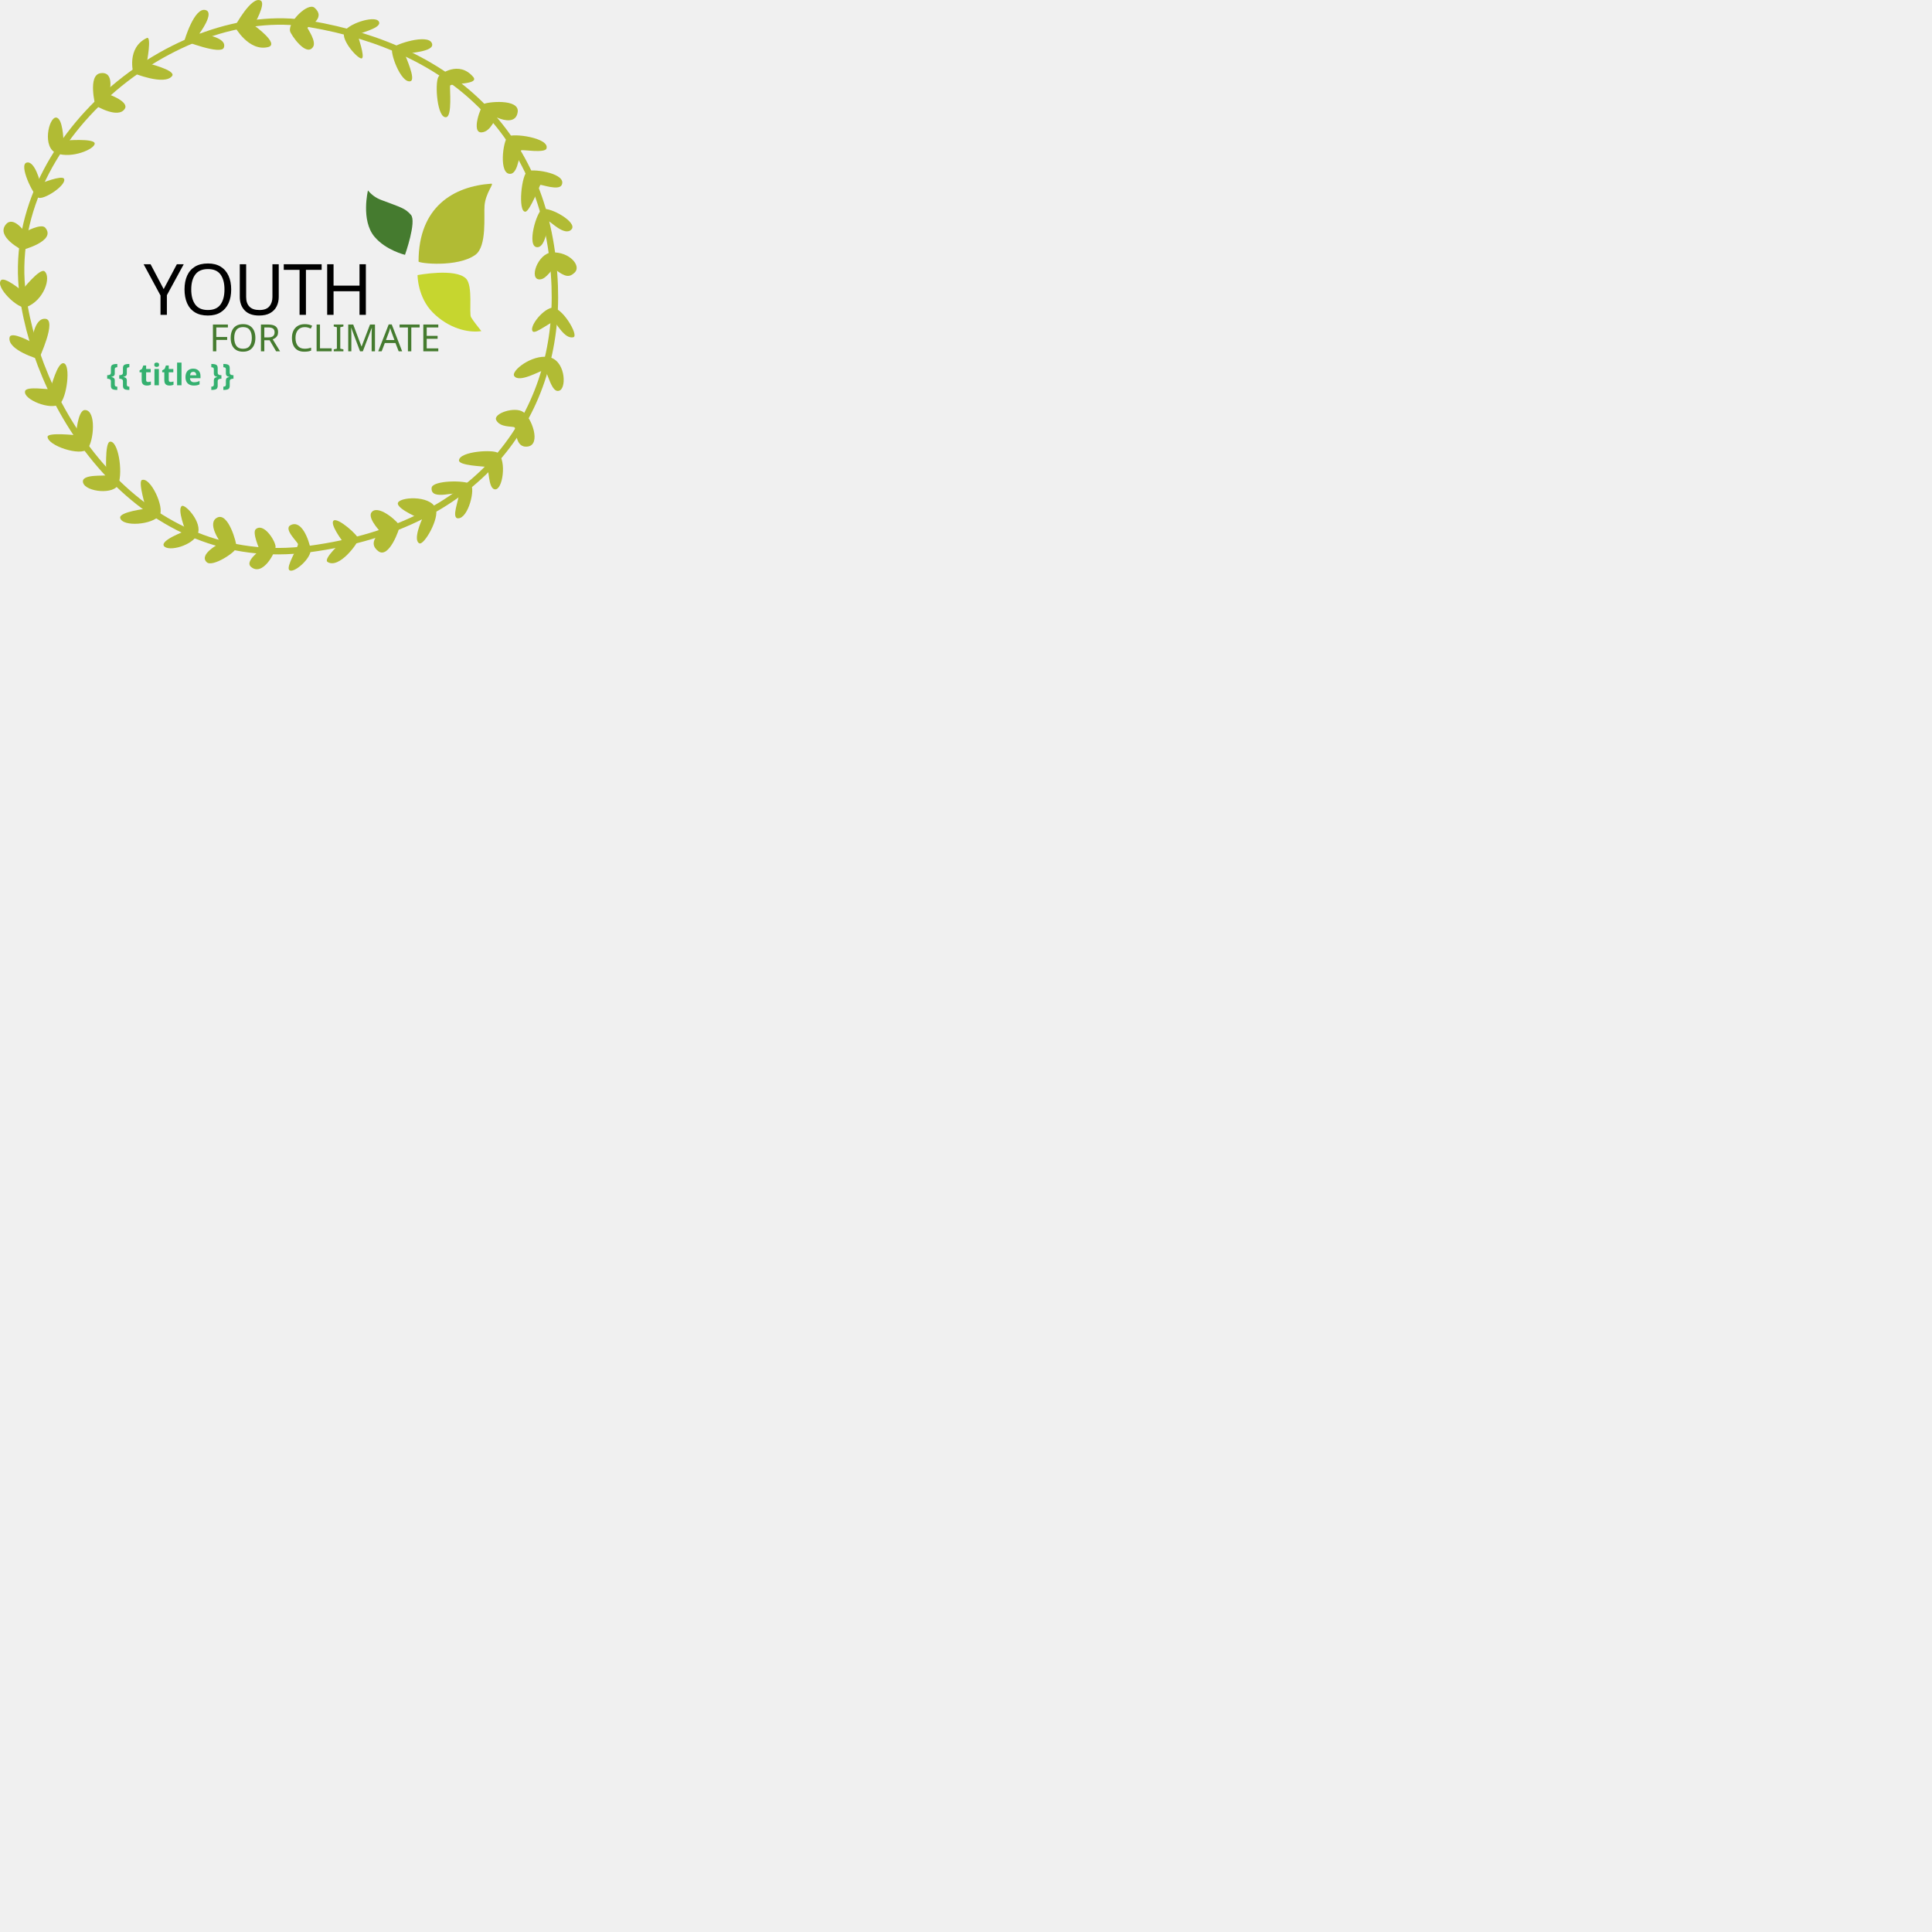
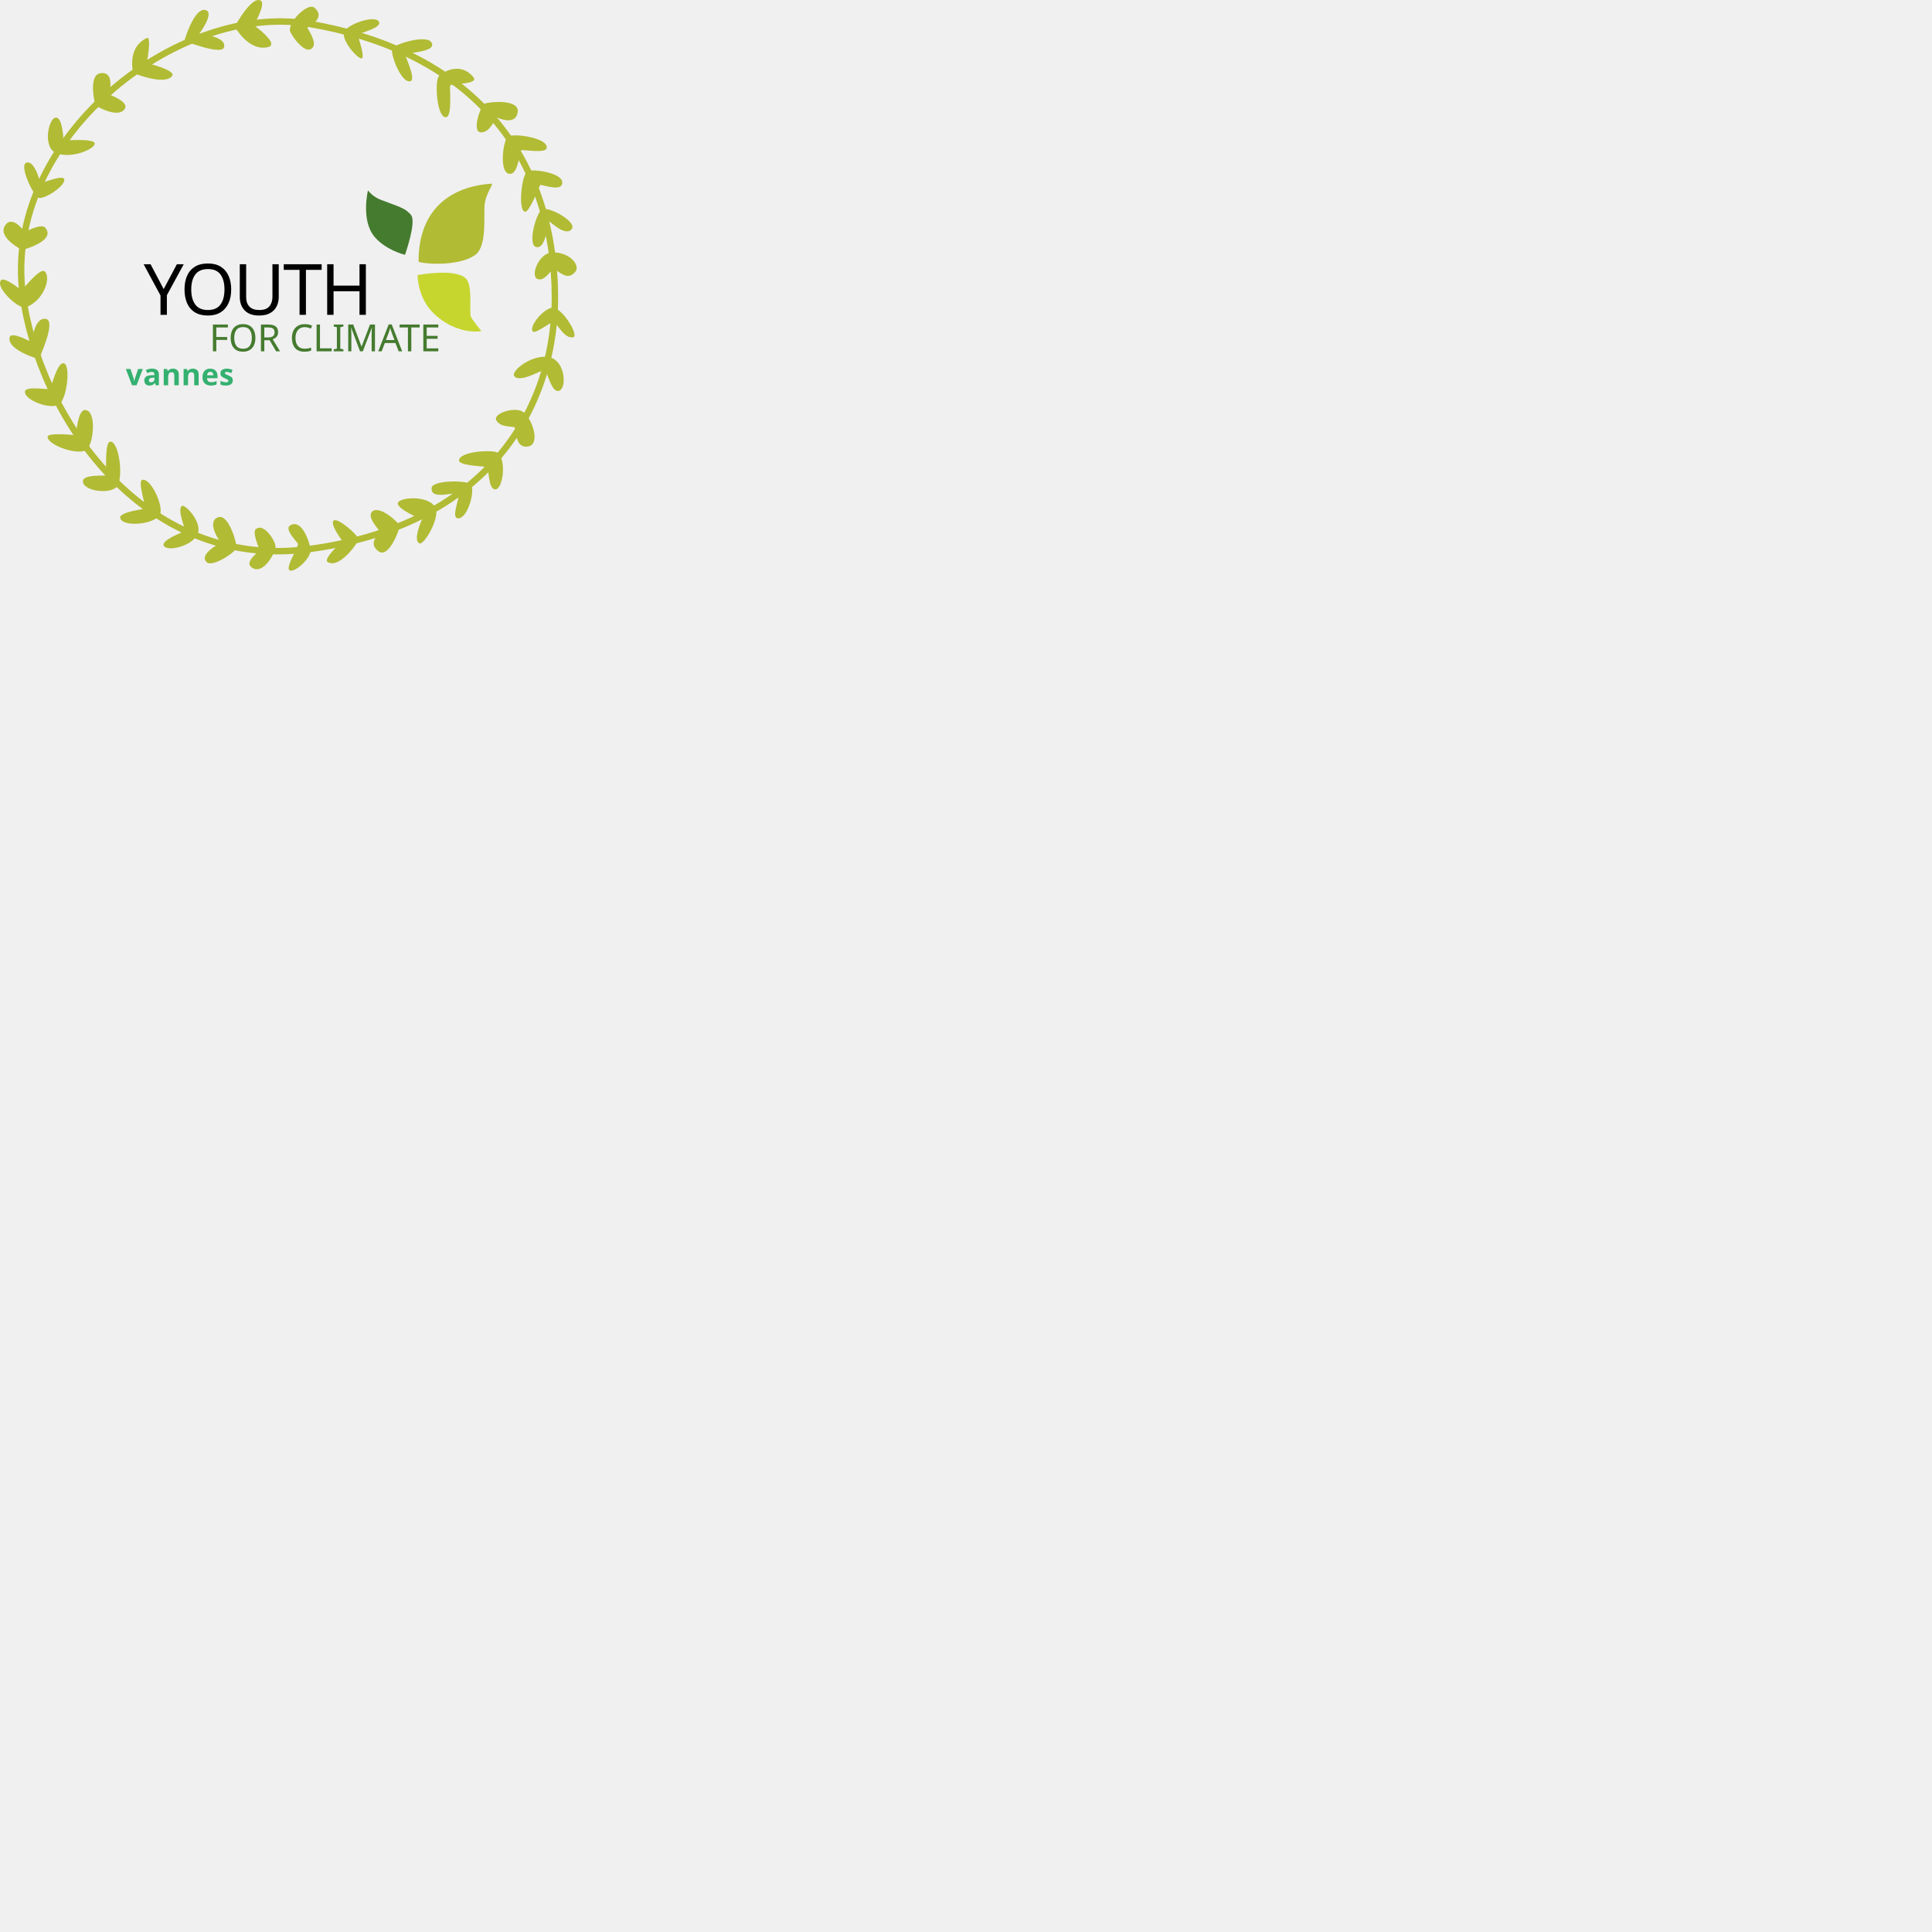
<svg xmlns="http://www.w3.org/2000/svg" width="100%" height="100%" viewBox="0 0 1500 1500" version="1.1" xml:space="preserve" style="fill-rule:evenodd;clip-rule:evenodd;stroke-linecap:round;stroke-linejoin:round;stroke-miterlimit:1.5;">
  <defs id="defs205" />
  <style class="font-sheet">
              
              .cls-1 {
        font-size: 23.15px;
        fill: #34b06f;
        font-family: Gotham-Bold, Gotham;
        font-weight: 700;
        letter-spacing: 0.01em;
      }
      .cls-2 {
        font-size: 29.12px;
        letter-spacing: -0.01em;
      }
      .cls-2,
      .cls-6 {
        fill: #457b2f;
      }
      .cls-2,
      .cls-3 {
        font-family: GothamUltra, Gotham Ultra;
      }
      .cls-3 {
        font-size: 55px;
        letter-spacing: -0.03em;
      }
      .cls-4 {
        fill: #c6d62f;
      }
      .cls-5 {
        fill: #b1bb34;
      }
      .cls-7 {
        fill: none;
        stroke: #b1bb34;
        stroke-miterlimit: 10;
        stroke-width: 5px;
      }
            </style>
  <g id="Texte">
    <text class="cls-1" transform="translate(212.86 299.1) " text-anchor="end">
-       {{ title }}
+       vannes
    </text>
    <text class="cls-2" transform="translate(111.52 272.76)">
      FOR CLIMATE
    </text>
    <text class="cls-3" transform="translate(111.52 244.43)">YOUTH</text>
  </g>
  <g id="Feuilles">
    <path id="Feuille_basse" data-name="Feuille basse" class="cls-4" d="M901,791.5s29.3-5.67,37.6,2.67c5.61,5.62,2.18,27,3.93,30s5.74,7.89,8,10.81c-10.67,1.58-25.62-2.37-37.62-14.37S901,791.5,901,791.5Z" transform="translate(-576.81 -577.9)" />
    <path id="Feuille_centrale" data-name="Feuille centrale" class="cls-5" d="M901.77,780.91c0-42.59,27.36-58.41,56.48-60.41,2.47-.17-4.37,7-5.25,17-.66,7.51,2.06,31.63-7.12,38.25C932,785.75,901.77,782.38,901.77,780.91Z" transform="translate(-576.81 -577.9)" />
    <path id="Feuille_haute" data-name="Feuille haute" class="cls-6" d="M891.25,775.75s9.13-25.75,4.63-31-8-5.87-23.13-11.62a24,24,0,0,1-10.25-7.38s-5.62,23.13,5,35.88C876.33,772.22,891.25,775.75,891.25,775.75Z" transform="translate(-576.81 -577.9)" />
  </g>
  <g id="Cercle">
    <path id="Cercle-2" data-name="Cercle" class="cls-7" d="M594.5,807c-16-120,119-228,222.5-210.55,113,19,186.27,88.63,190.5,203.55,3.5,95-52.88,185.82-190.5,204.17C687,1021.5,606.79,899.17,594.5,807Z" transform="translate(-576.81 -577.9)" />
    <path class="cls-5" d="M779.25,578.38c-7.1-4.13-20.19,20.19-20.19,20.19s10.77,19.76,26.11,15.83c8.83-2.57-11.29-16.94-11.29-16.94S783.53,580.87,779.25,578.38Z" transform="translate(-576.81 -577.9)" />
    <path class="cls-5" d="M736.58,585.76c7,2.24-5,18.24-5,18.24s22.27,2.25,19,10.92c-2.2,5.85-30.65-5.29-30.65-5.29S727.67,582.92,736.58,585.76Z" transform="translate(-576.81 -577.9)" />
    <path class="cls-5" d="M690.75,607.42c4.08-2,0,19.41,0,19.41s23.16,5.56,19.67,10.09c-5.92,7.66-30.09-2.28-30.09-2.28S674.83,615.08,690.75,607.42Z" transform="translate(-576.81 -577.9)" />
    <path class="cls-5" d="M654.75,634.75c11.92-1.83,6.67,16.5,6.67,16.5s15.88,5.56,12.25,11.17c-5.25,8.08-22.84-2.68-22.84-2.68S644.8,636.28,654.75,634.75Z" transform="translate(-576.81 -577.9)" />
    <path class="cls-5" d="M620.25,669.17c5.42,0,5.83,17.91,5.83,17.91s24.17-2.08,24.25,2.25S632.73,701.17,621,697,614.58,669.17,620.25,669.17Z" transform="translate(-576.81 -577.9)" />
    <path class="cls-5" d="M597.42,704.17c6.58-1.92,10.83,16.22,10.83,16.22s16.65-6.76,18.25-3.72c2.5,4.75-16.08,17.08-20.17,14.58S591.34,705.93,597.42,704.17Z" transform="translate(-576.81 -577.9)" />
    <path class="cls-5" d="M581.42,752.08c5.83-6.91,14.65,6,14.65,6s12.71-7.05,15.85-3.41C620.91,765.08,594,772,594,772S573.33,761.67,581.42,752.08Z" transform="translate(-576.81 -577.9)" />
    <path class="cls-5" d="M577.58,795.5c2.75-3.08,16.09,8,16.09,8s14.11-17.93,17.75-14.92c5.33,4.42-.31,22.55-14.34,27.84C591.33,818.58,572.82,800.84,577.58,795.5Z" transform="translate(-576.81 -577.9)" />
    <path class="cls-5" d="M584.25,839.83c-2,9.92,22.67,16.93,22.67,16.93s14.33-30.51,5.16-31.34-10.5,18.25-10.5,18.25S585.3,834.6,584.25,839.83Z" transform="translate(-576.81 -577.9)" />
    <path class="cls-5" d="M626.25,859.92c5.69,1.12,2.46,27.18-3.17,31.66-6.58,5.25-28.88-3.61-26.75-10.16,1.25-3.84,18.58-.82,19.35-1.49S621.17,858.92,626.25,859.92Z" transform="translate(-576.81 -577.9)" />
    <path class="cls-5" d="M613.75,917c0-3.58,22.08-1.17,22.08-1.17s1.17-19.58,6.92-19.58c9,0,7,24.42,1.86,30.29S613.76,923.93,613.75,917Z" transform="translate(-576.81 -577.9)" />
    <path class="cls-5" d="M662.17,920.83c6.25-1.08,10.22,22.62,6.57,33-2.93,8.35-25.24,6.12-27.41-1.11s17.5-4.9,17.84-5.9S657.91,921.57,662.17,920.83Z" transform="translate(-576.81 -577.9)" />
    <path class="cls-5" d="M670.13,980c-1-4.67,20.12-7.17,20.12-7.17s-6.5-21-3.25-22.25c6.71-2.58,17.8,21.67,13.67,27.42C695.33,985.42,671.75,987.19,670.13,980Z" transform="translate(-576.81 -577.9)" />
    <path class="cls-5" d="M704.17,1001.92c-3.58-4.4,16.76-11.84,16.76-11.84s-6.76-16.91-2.93-19.33c2.65-1.67,16.17,12.92,12.25,21.83S707.83,1006.42,704.17,1001.92Z" transform="translate(-576.81 -577.9)" />
    <path class="cls-5" d="M737.33,1014.42c4.43,4.15,23-8,23.13-11.58s-6.46-27.42-15-23.09,2.81,19.58,2.81,19.58S730.58,1008.08,737.33,1014.42Z" transform="translate(-576.81 -577.9)" />
    <path class="cls-5" d="M771.49,1017.83c-4.53-4.11,7.15-12.55,7.15-12.55s-6.24-13.77-3.31-16.45c5.84-5.33,14.75,7.92,15.42,13.17C791.26,1006,780.75,1026.25,771.49,1017.83Z" transform="translate(-576.81 -577.9)" />
    <path class="cls-5" d="M801.33,1020.42c3.09,3.41,17.95-9.41,16.6-16.38s-6.93-23-15.6-18.37c-5.66,3.05,5.95,13.32,5.84,14.75C807.92,1003.5,798.88,1017.7,801.33,1020.42Z" transform="translate(-576.81 -577.9)" />
    <path class="cls-5" d="M831.21,1014.25c-4-2.42,11.54-16.17,11.54-16.17s-10.12-13.3-6.92-16,19.8,11.86,19.28,14.68S840.3,1019.79,831.21,1014.25Z" transform="translate(-576.81 -577.9)" />
    <path class="cls-5" d="M870.5,1005.83c-9-6.83,2-14.25,1.17-15.5s-10.59-11.46-5.75-15.39C872,970,887,984.28,887.12,986.2S878.85,1012.16,870.5,1005.83Z" transform="translate(-576.81 -577.9)" />
    <path class="cls-5" d="M902.42,999.75c-5.34-2.5,2-18.5,2-18.5s-18.72-7.73-18.75-12.42c0-5.08,25-6.93,29.41,3.74C918.25,980.33,906,1001.42,902.42,999.75Z" transform="translate(-576.81 -577.9)" />
    <path class="cls-5" d="M932.5,980.33c8,0,13.66-23.39,9.62-26.57s-29.62-3-30.2,2.91c-1.07,10.82,20.91,1.41,21.08,5.33S926.91,980.33,932.5,980.33Z" transform="translate(-576.81 -577.9)" />
    <path class="cls-5" d="M961,957.83c-5.5-.75-4.17-16.91-6.5-17.41s-21.57-1-21.33-5.09c.41-7.08,26.91-8.66,30.25-5.75C970.34,935.64,967.14,958.67,961,957.83Z" transform="translate(-576.81 -577.9)" />
    <path class="cls-5" d="M986.58,924.58c-10.5,1.5-8.58-13.91-10.33-14.91s-11.17.33-14.17-5.59c-2.59-5.11,14.25-10.83,20.92-6.33S997.11,923.08,986.58,924.58Z" transform="translate(-576.81 -577.9)" />
    <path class="cls-5" d="M1011.5,881c-6.92,3.58-9.42-16.42-12.5-15.75s-19.33,10.25-23,4.5c-2.46-3.85,13.4-16.61,26.45-14.68S1016.92,878.19,1011.5,881Z" transform="translate(-576.81 -577.9)" />
    <path class="cls-5" d="M1021.92,839.75c-7.09,1.58-13-11.53-15.15-11.89s-14,9.38-16.19,7.47c-3.41-3,6.5-16.41,14.25-18.41S1026.72,838.68,1021.92,839.75Z" transform="translate(-576.81 -577.9)" />
    <path class="cls-5" d="M1022.89,789.62c-4,3.72-7.16,3.6-15.24-2.7-2.2-1.72-6,7.65-11.65,7.91-9,.42-1.57-20.34,9.26-20.93C1018.83,773.17,1028.58,784.36,1022.89,789.62Z" transform="translate(-576.81 -577.9)" />
    <path class="cls-5" d="M1020.58,755.92c-5.18,6-16.75-6.59-17.66-6.09s-1.83,20.29-9.09,20c-8.5-.33-.23-28.55,4.21-29.62C1004.42,738.67,1025.25,750.5,1020.58,755.92Z" transform="translate(-576.81 -577.9)" />
    <path class="cls-5" d="M1012.92,721.5c-2.25,4.77-16.25-.67-16.67,0s-8.14,20.47-11.5,20.75c-6.08.5-3.08-30,1.93-31.55C992.5,708.83,1017,712.85,1012.92,721.5Z" transform="translate(-576.81 -577.9)" />
    <path class="cls-5" d="M1001.08,693.25c-1.25,3.67-18.08.8-19.5,1.3s-2.06,17.52-8.25,18.28c-9.5,1.17-6.08-25.67-2.29-28.79S1003.89,685,1001.08,693.25Z" transform="translate(-576.81 -577.9)" />
    <path class="cls-5" d="M978.75,664.92c-1.25,8.58-10,6.83-15.83,4.33-1.65-.71-4.59,10.89-12.17,11.42-8.42.58-.67-20.34,1.67-22S980.31,654.23,978.75,664.92Z" transform="translate(-576.81 -577.9)" />
    <path class="cls-5" d="M944.17,637.58c5.33,6.25-17.5,4.84-17.92,6.84s1.83,23.62-3,24.45c-7,1.21-9-26.08-6.08-31.29C918.58,635.08,933.22,624.76,944.17,637.58Z" transform="translate(-576.81 -577.9)" />
    <path class="cls-5" d="M912.08,611.33c3.34,7.34-20.91,7.5-20.83,8.75s9,19.93,4.08,20.92c-7.41,1.5-16.16-22.83-13.83-25.83S908.77,604,912.08,611.33Z" transform="translate(-576.81 -577.9)" />
    <path class="cls-5" d="M871.25,595.58c.58,4.67-16.9,8.25-16.7,9.5s5.62,16.5,3.28,18.09-17.07-14.44-13.53-20.93S870.41,588.84,871.25,595.58Z" transform="translate(-576.81 -577.9)" />
    <path class="cls-5" d="M821,583.92c9.67,8.54-5.75,14.83-5.5,15.66s7.08,10.44,4.42,14.67c-5.25,8.33-17.34-9.47-17.92-12.17C800.43,594.72,816,579.5,821,583.92Z" transform="translate(-576.81 -577.9)" />
  </g>
  <g class="hidden-area">
    <rect x="-1000%" y="-1000%" width="1000%" height="2100%" style="fill: #fff;" />
    <rect x="100%" y="-1000%" width="1000%" height="2100%" style="fill: #fff;" />
    <rect x="-1000%" y="-1000%" width="2100%" height="1000%" style="fill: #fff;" />
    <rect x="-1000%" y="100%" width="2100%" height="1000%" style="fill: #fff;" />
  </g>
</svg>
